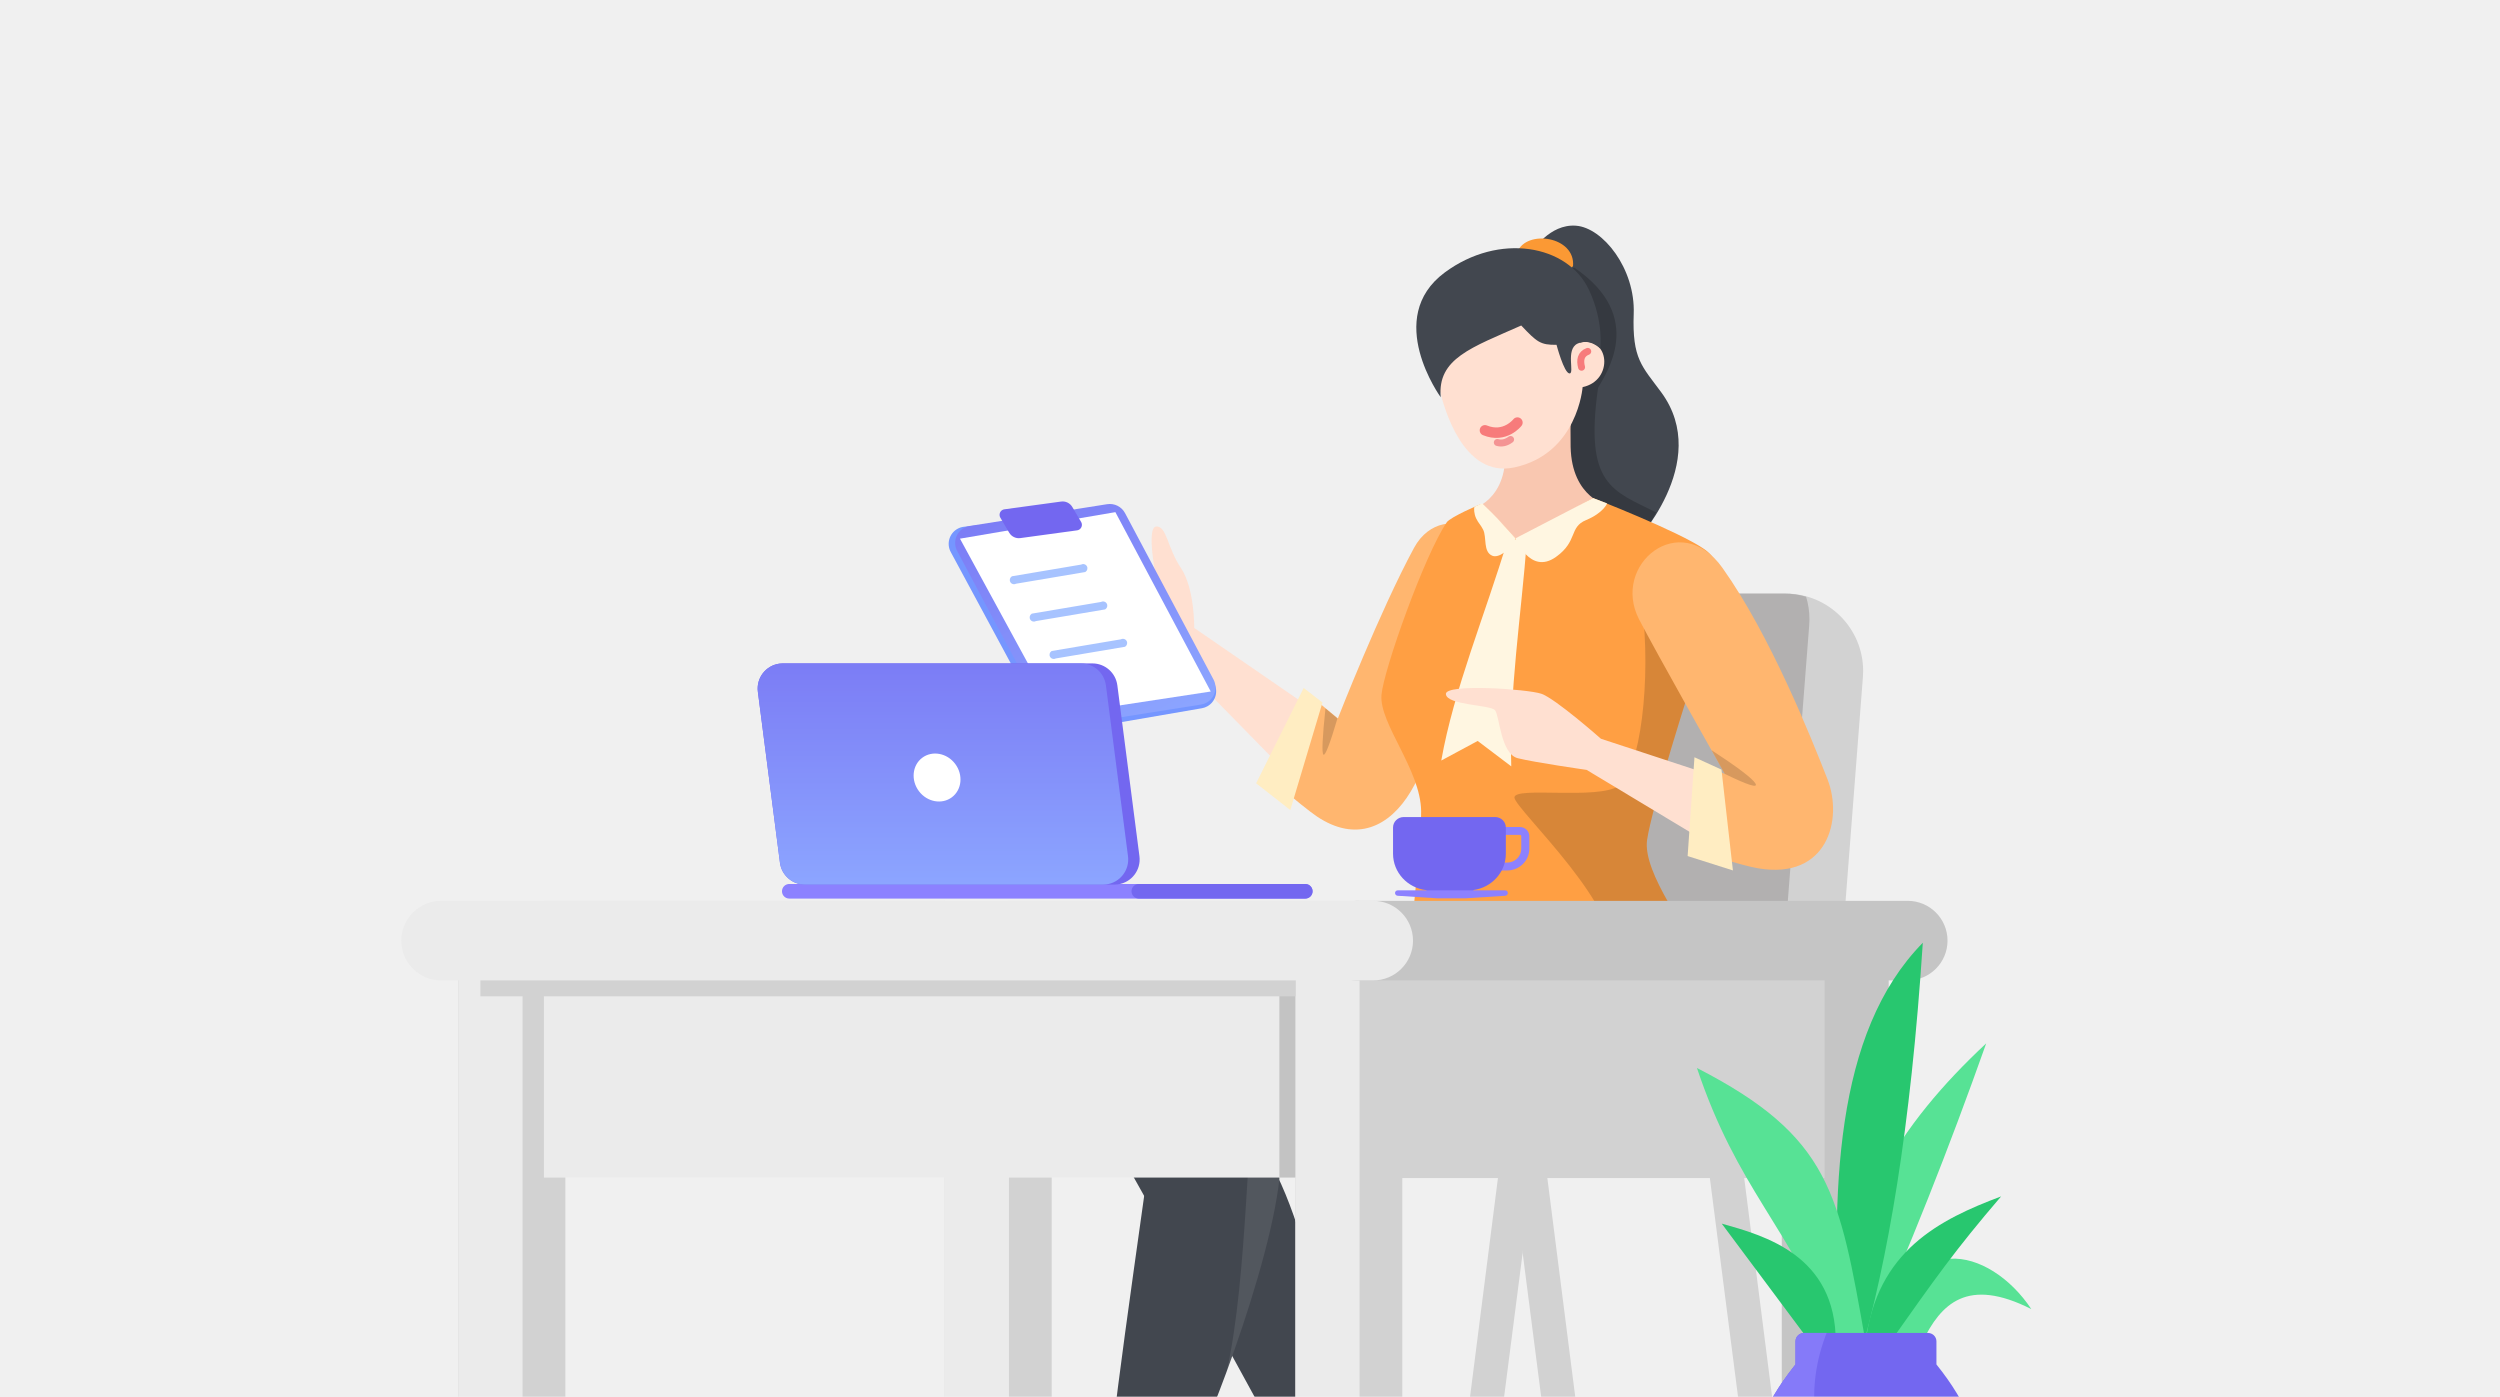
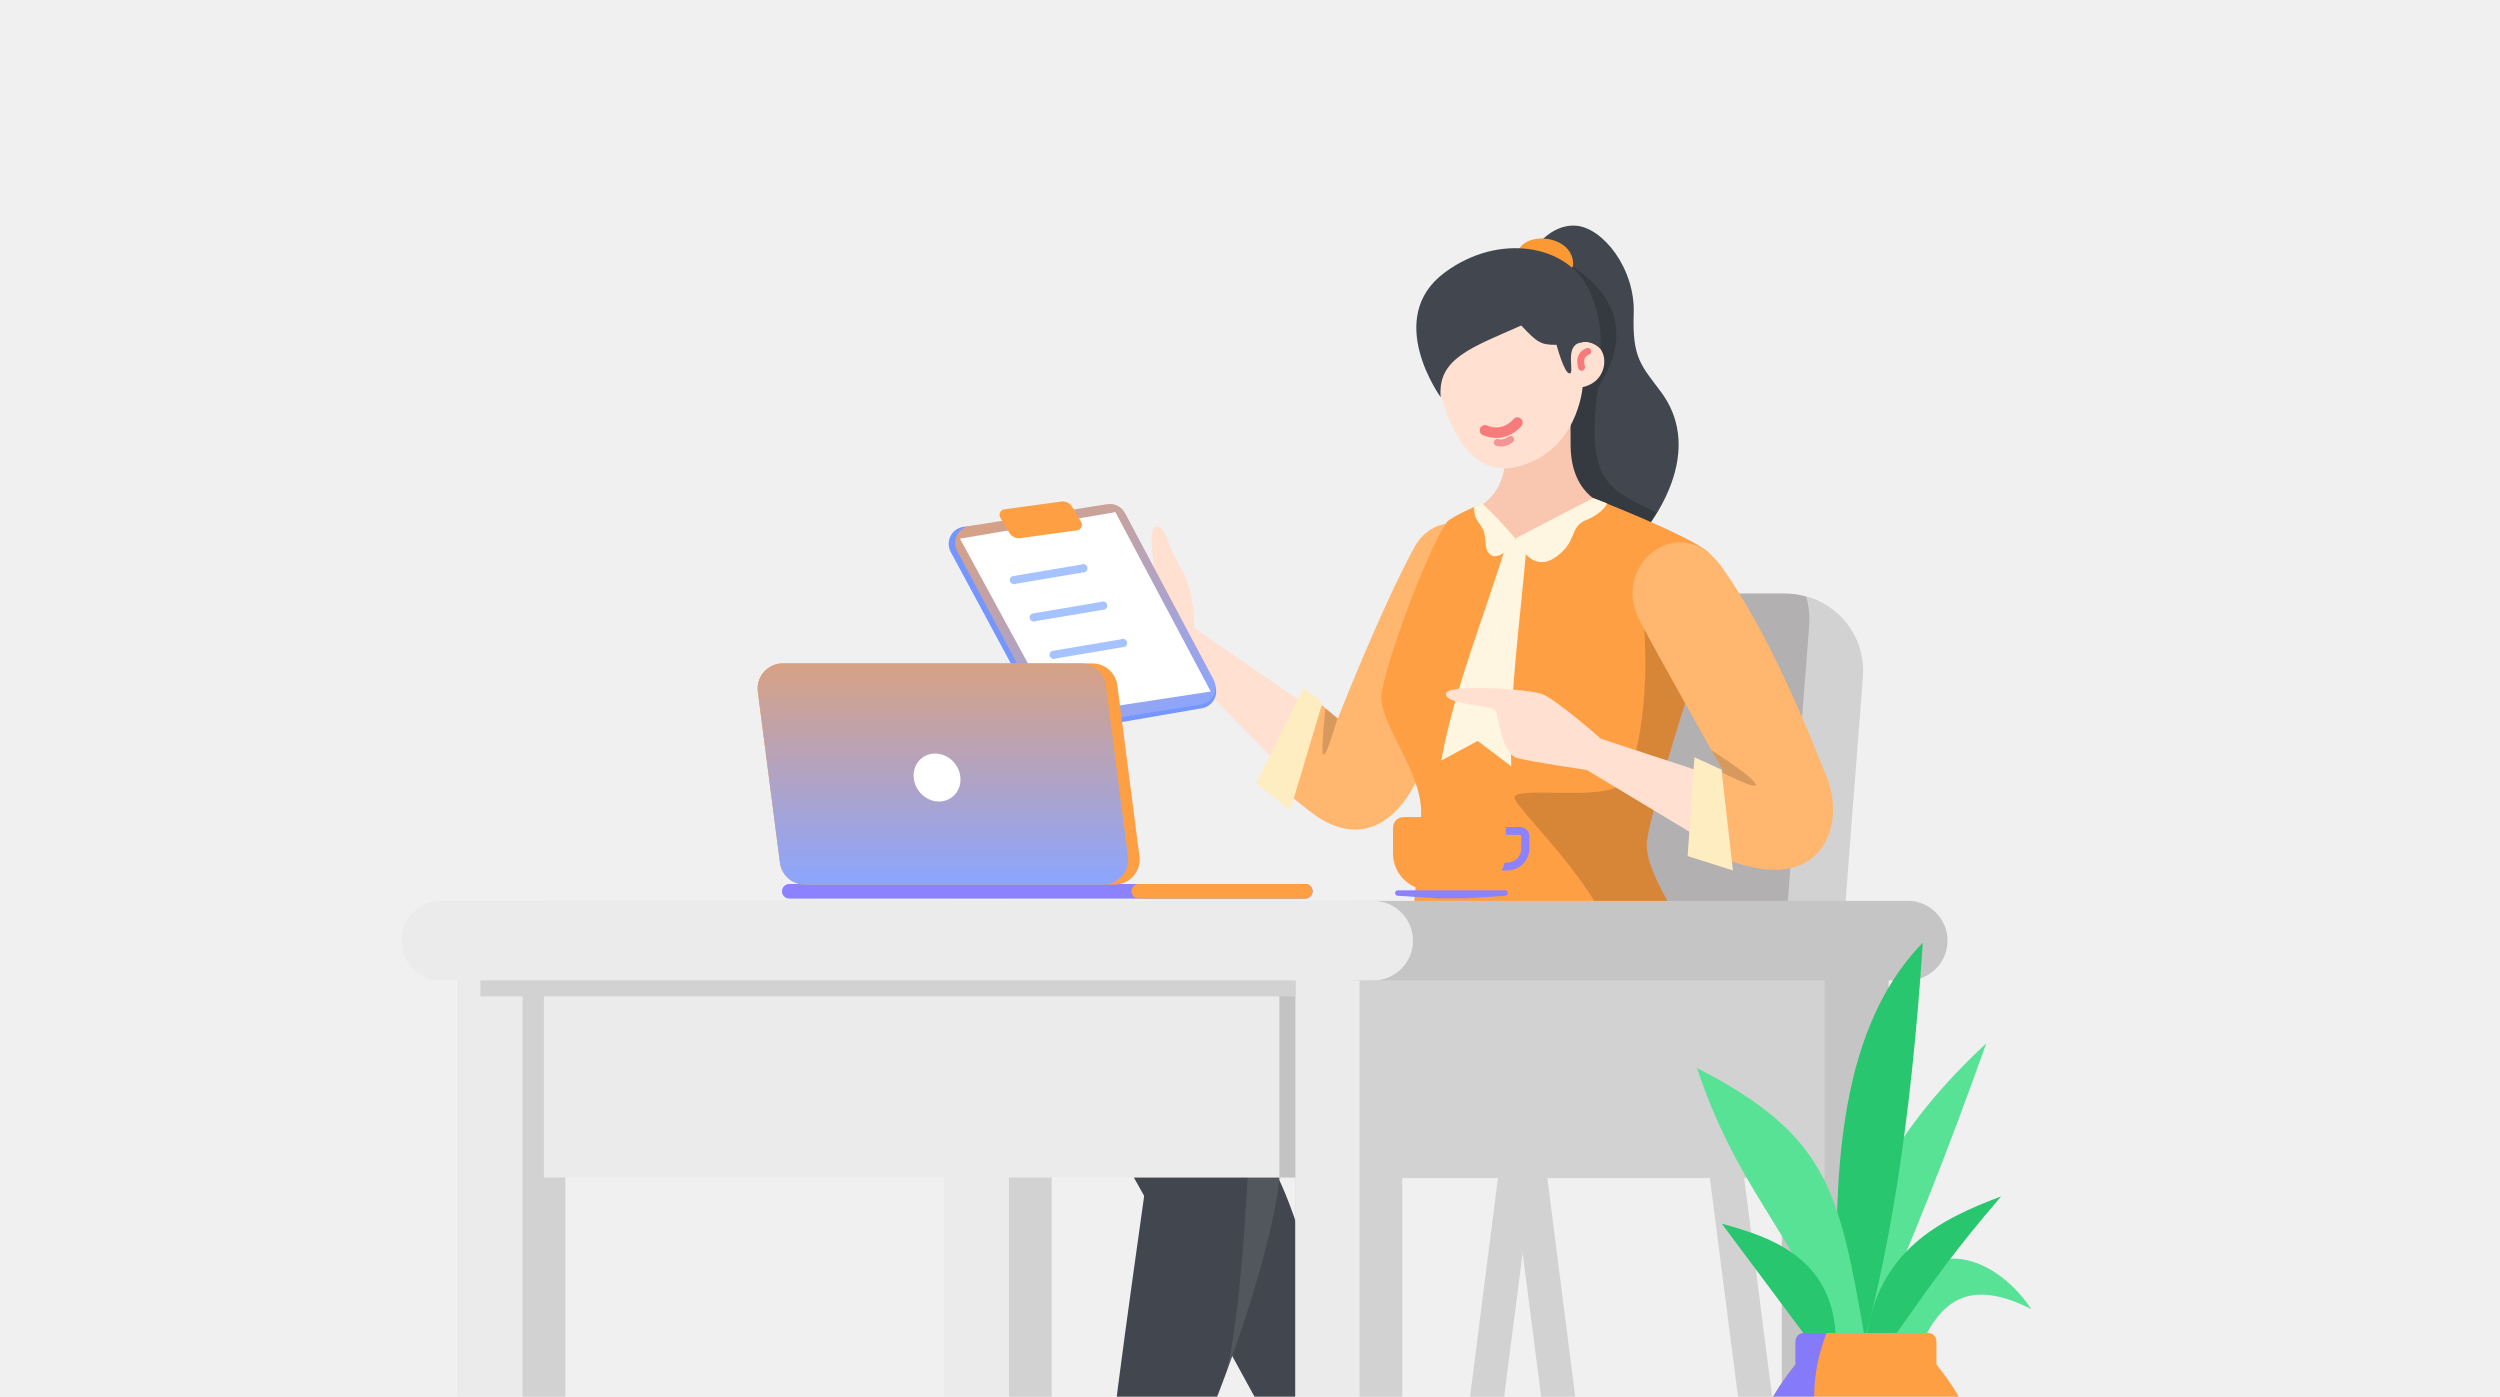
<svg xmlns="http://www.w3.org/2000/svg" xmlns:xlink="http://www.w3.org/1999/xlink" width="358px" height="200px" viewBox="0 0 358 200" version="1.1">
  <defs>
    <path d="M6,0 L352,0 C355.314,-6.08718376e-16 358,2.686 358,6 L358,200 L358,200 L0,200 L0,6 C-4.05812251e-16,2.686 2.686,6.08718376e-16 6,0 Z" id="path-1" />
    <linearGradient x1="68.669%" y1="-53.107%" x2="68.669%" y2="100%" id="linearGradient-3">
-       <stop stop-color="#7367F0" offset="0%" />
+       <stop stop-color="#ff9f43" offset="0%" />
      <stop stop-color="#8CA5FF" offset="100%" />
    </linearGradient>
    <linearGradient x1="68.669%" y1="-53.107%" x2="68.669%" y2="100%" id="linearGradient-4">
-       <stop stop-color="#7367F0" offset="0%" />
+       <stop stop-color="#ff9f43" offset="0%" />
      <stop stop-color="#8CA5FF" offset="100%" />
    </linearGradient>
    <path d="M7.952,0.064 L25.69,0.064 C26.366,0.064 26.914,0.603 26.914,1.268 L26.914,4.578 C31.399,10.144 33.642,15.71 33.642,21.277 C33.642,26.672 31.727,32.066 27.896,37.461 C27.668,37.784 27.293,37.976 26.894,37.976 L6.749,37.976 C6.349,37.976 5.975,37.784 5.746,37.461 C1.915,32.066 0,26.672 0,21.277 C0,15.815 2.159,10.354 6.477,4.893 L6.728,4.578 L6.728,1.268 C6.728,0.603 7.276,0.064 7.952,0.064 Z" id="path-5" />
  </defs>
  <g id="📝-Pages-New" stroke="none" stroke-width="1" fill="none" fill-rule="evenodd">
    <g id="Knowledge-Base" transform="translate(-670, -791)">
      <g id="Illustration" transform="translate(670, 791)">
        <mask id="mask-2" fill="white">
          <use xlink:href="#path-1" />
        </mask>
        <g id="Mask" />
        <g mask="url(#mask-2)">
          <g transform="translate(57, 30)">
            <g id="Chair4" transform="translate(121, 55)">
              <polygon id="Path" fill="#D2D2D2" points="38.077 71.363 28.831 143.879 33.679 143.815 42.925 72.042" />
              <polygon id="Path" fill="#D2D2D2" transform="translate(44.20678, 107.6211) scale(-1, 1) translate(-44.20678, -107.6211) " points="46.406 71.363 37.159 143.879 42.007 143.815 51.254 72.042" />
              <polygon id="Path" fill="#D2D2D2" transform="translate(72.39661, 107.6211) scale(-1, 1) translate(-72.39661, -107.6211) " points="74.596 71.363 65.349 143.879 70.197 143.815 79.444 72.042" />
              <path d="M0,75.186 C-5.12399906e-16,71.002 3.392,67.61 7.576,67.61 L36.218,67.61 C41.936,67.61 46.717,63.261 47.256,57.568 L51.76,10.042 C52.299,4.349 57.08,2.82683167e-15 62.798,0 L77.715,0 C83.839,6.51445281e-16 88.803,4.964 88.803,11.088 C88.803,11.374 88.792,11.659 88.77,11.944 L84.08,72.53 C83.633,78.304 78.817,82.762 73.025,82.762 L7.576,82.762 C3.392,82.762 5.12399906e-16,79.37 0,75.186 Z" id="Path" fill="#D2D2D2" />
              <path d="M77.51,-2.27373675e-13 C78.594,-2.27572851e-13 79.642,0.156 80.632,0.446 C80.945,1.469 81.113,2.555 81.113,3.68 C81.113,3.966 81.102,4.253 81.079,4.538 L76.394,64.893 C75.946,70.666 71.13,75.123 65.339,75.123 L0.071,75.123 L0.001,75.122 C0,75.073 9.36073955e-17,75.024 0,74.974 C6.90201459e-15,70.801 3.383,67.418 7.556,67.418 L36.107,67.418 C41.825,67.418 46.605,63.071 47.146,57.379 L51.645,10.039 C52.185,4.347 56.965,-2.24547053e-13 62.683,-2.27373675e-13 L77.51,-2.27373675e-13 Z" id="Combined-Shape" fill="#B2B0B0" />
            </g>
            <g id="Wom3.4" transform="translate(143, 100) scale(-1, 1) translate(-143, -100) translate(80, 0)">
              <g id="LLeg" transform="translate(28.09581, 104.5721)" fill="#42474F">
                <path d="M15.558,0.024 C22.487,0.333 61.05,8.844 68.057,10.29 C75.063,11.737 80.986,19.561 75.644,28.622 C69.643,38.793 54.16,67.679 50.401,74.191 C48.54,77.414 39.154,75.607 41.359,70.197 C45.469,60.113 47.378,34.78 57.857,25.544 C57.857,25.544 22.616,31.664 7.393,24.653 C-3.67,19.557 -1.167,-0.722 15.558,0.024 Z" id="Path" />
              </g>
              <g id="LArm" transform="translate(48.23367, 44.95087)">
                <path d="M43.754,14.969 C43.754,14.969 43.676,9.343 45.648,6.403 C47.62,3.463 47.698,0.34 49.191,0.442 C50.683,0.544 49.205,7.803 49.205,7.803 C49.205,7.803 51.099,7.081 52.459,6.168 C53.82,5.255 57.945,0.753 58.909,1.551 C60.543,2.91 57.911,10.578 56.477,12.111 C55.038,13.644 47.179,18.687 47.179,18.687 L27.93,38.329 L24.316,28.35 L43.754,14.969 Z" id="Path" fill="#FFE0D1" />
                <path d="M1.174,13.114 C4.398,20.574 10.299,34.278 12.732,38.367 C15.781,43.487 20.589,45.743 26.218,41.944 C27.214,41.272 29.23,39.651 32.266,37.082 L26.756,24.982 C24.374,26.944 23.183,27.925 23.183,27.925 C23.183,27.925 17.134,12.452 12.268,3.488 C8.054,-4.267 -3.732,1.772 1.174,13.114 Z" id="Path" fill="#FFB66F" />
                <path d="M23.245,27.933 C24.328,31.599 24.996,33.326 25.249,33.114 C25.503,32.902 25.406,30.696 24.959,26.496 L23.245,27.933 Z" id="Path" fill-opacity="0.16" fill="#000000" />
                <polygon id="Path-65" fill="#FFEDC2" points="25.387 25.652 29.994 41.05 34.888 37.217 28.077 23.567" />
              </g>
              <g id="Head" transform="translate(19.60132, 0)">
                <g id="Group-21" transform="translate(17.13841, 26.00611) rotate(12) translate(-17.13841, -26.00611) translate(4.638413, 2.506106)">
                  <path d="M15.016,2.524 C15.016,2.524 11.819,-0.875 8.127,0.216 C4.434,1.306 1.095,7.99 2.68,14.273 C4.258,20.557 3.073,21.85 1.159,26.085 C-3.983,37.477 9.656,46.638 9.656,46.638 L24.522,43.484 L19.211,15.738 L15.016,2.524 Z" id="Path" fill="#42474F" />
                  <path d="M9.606,6.059 C0.946,15.119 8.457,21.904 9.872,23.571 C14.734,36.855 10.866,38.412 5.454,42.76 L8.364,46.078 L16.706,42.599 L16.438,5.331 L9.606,6.059 Z" id="Path-50" fill-opacity="0.199" fill="#000000" />
                </g>
                <path d="M13.051,42.433 C13.051,42.433 18.329,41.374 18.485,33.986 C18.642,26.597 17.773,24.075 17.773,24.075 L27.726,23.895 C27.726,23.895 27.835,32.13 27.836,35.109 C27.841,42.351 33.426,43.191 33.426,43.191 C33.426,43.191 32.265,48.92 23.246,49.426 C16.204,49.822 13.051,42.433 13.051,42.433 Z" id="Path" fill="#F9C7B0" />
                <g id="Group-20" transform="translate(27.08848, 21.33915) rotate(12) translate(-27.08848, -21.33915) translate(13.58848, 5.339154)">
                  <path d="M1.995,4.913 C0.754,0.819 7.424,-1.657 9.383,1.292 C9.383,1.292 10.344,4.087 8.341,5.683 C5.631,7.835 1.995,4.913 1.995,4.913 Z" id="Path" fill="#FB9934" />
                  <path d="M3.36,15.846 C-1.08,15.674 -0.356,22.161 4.257,22.152 C4.257,22.152 6.936,31.367 16.237,31.367 C23.791,31.367 24.282,20.627 24.351,18.484 C24.425,16.2 24.434,8.695 24.434,8.695 L3.187,8.685 L3.36,15.846 Z" id="Path" fill="#FFE0D1" />
                  <path d="M5.69,19.846 C6.446,19.639 6.651,15.451 6.651,15.451 C8.913,15.003 9.311,14.493 11.02,11.694 C18.613,13.309 23.767,13.802 24.434,19.35 C24.434,19.35 30.136,6.54 20.146,1.987 C11.358,-2.013 2.087,1.745 0.469,8.729 C-0.677,13.659 0.637,17.28 0.637,17.28 C0.637,17.28 1.788,15.451 3.677,15.908 C5.567,16.365 4.934,20.052 5.69,19.846 Z" id="Path" fill="#42474F" />
                  <path d="M14.608,24.436 C14.608,24.436 16.137,26.901 19.119,26.027" id="Path" stroke="#F77B7B" stroke-width="1.5" stroke-linecap="round" transform="translate(16.86349, 25.32509) rotate(-18) translate(-16.86349, -25.32509) " />
                  <path d="M15.903,27.378 C16.603,27.671 17.267,27.671 17.848,27.334" id="Path" stroke="#F49494" stroke-linecap="round" transform="translate(16.87519, 27.46345) rotate(2) translate(-16.87519, -27.46345) " />
                  <path d="M3.565,19.444 C3.844,18.44 3.72,17.563 2.721,17.162" id="Path-8" stroke="#F77B7B" stroke-linecap="round" transform="translate(3.207757, 18.30307) rotate(-13) translate(-3.207757, -18.30307) " />
                </g>
              </g>
              <g id="Group-19" transform="translate(16.70562, 41.32406)">
                <path d="M34.241,0.88 C34.362,0.874 38.619,2.737 39.109,3.456 C42.302,8.137 48.165,24.612 48.466,28.186 C48.807,32.308 42.859,38.875 42.786,44.843 C42.721,50.812 45.33,68.784 44.318,70.463 C43.314,72.141 36.716,80.116 35.339,80.148 C33.955,80.181 32.921,75.994 30.824,76.085 C28.735,76.176 24.379,81.727 22.501,81.688 C20.631,81.647 1.248,69.377 2.729,65.882 C4.219,62.386 11.134,53.698 10.429,48.935 C9.733,44.173 4.171,26.592 2.163,20.609 C0.163,14.625 -1.448,9.859 2.284,7.284 C6.017,4.71 18.161,0 18.161,0 L29.035,6.078 C29.035,6.078 33.61,0.91 34.241,0.88 Z" id="Path" fill="#FF9F43" />
                <path d="M30.375,5.909 C33.636,16.745 38.112,27.423 39.904,37.585 L34.69,34.778 L29.881,38.419 C30.221,27.854 28.446,16.762 27.63,5.909 L30.375,5.909 Z" id="Path" fill="#FFF6E1" />
                <path d="M11.326,14.23 L11.202,15.106 C9.741,25.988 11.47,39.194 14.467,41.208 C17.525,43.265 29.43,41.247 29.43,42.875 C29.43,44.504 12.978,59.43 15.679,66.566 C17.164,70.489 16.667,73.978 14.187,77.033 L13.468,76.549 C7.848,72.741 1.883,67.879 2.729,65.882 C4.219,62.386 11.134,53.698 10.429,48.935 C9.761,44.363 4.608,27.978 2.42,21.381 L1.723,19.289 C0.913,16.837 0.239,14.615 0.076,12.698 L0.579,12.373 C8.614,7.226 12.197,7.845 11.326,14.23 L11.326,14.23 Z" id="Path" fill-opacity="0.16" fill="#000000" />
                <path d="M16.154,0.767 L18.161,0 L29.274,5.763 C29.274,5.763 27.184,11.076 23.484,8.43 C20.312,6.168 21.65,4.177 19.164,3.15 C16.687,2.123 16.154,0.767 16.154,0.767 Z" id="Path" fill="#FFF6E1" />
                <path d="M29.274,5.763 C30.079,7.551 31.717,8.596 32.563,8.271 C33.961,7.734 33.361,5.597 33.912,4.518 C34.306,3.752 34.561,3.636 34.906,2.917 C35.227,2.257 35.24,1.466 35.158,1.247 L34.065,0.751 C33.063,1.694 32.329,2.417 31.863,2.917 C31.283,3.541 30.419,4.49 29.274,5.763 Z" id="Path" fill="#FFF6E1" />
              </g>
              <g id="RArm" transform="translate(0, 47.66368)">
                <path d="M33.745,28.126 C33.745,28.126 40.288,22.348 42.29,21.678 C44.293,21.007 56.022,20.202 55.949,21.717 C55.864,23.34 49.564,23.247 48.912,24.045 C48.259,24.844 48.11,30.302 45.643,30.915 C43.18,31.528 35.798,32.584 35.798,32.584 L18.138,43.213 L17.383,33.501 L33.745,28.126 Z" id="Path" fill="#FFE0D1" />
                <path d="M16.341,3.661 C9.448,13.369 3.563,28.156 1.304,33.921 C-0.955,39.686 1.324,48.381 11.257,46.674 C12.375,46.482 14.188,46.001 16.696,45.23 L19.07,31.878 C17.029,32.733 16.008,33.161 16.008,33.161 C16.008,33.161 25.88,15.699 28.291,11.017 C32.318,3.2 22.412,-4.892 16.341,3.661 Z" id="Path" fill="#FFB66F" />
                <path d="M16.008,33.161 C12.665,34.79 11.204,35.247 11.624,34.53 C12.045,33.813 14.137,32.225 17.9,29.765 L16.008,33.161 Z" id="Path" fill-opacity="0.16" fill="#000000" />
                <polygon id="Path-64" fill="#FFEDC2" points="16.486 32.544 14.847 46.982 21.331 44.925 20.353 30.776" />
              </g>
              <g id="RLeg" transform="translate(15.94627, 101.5411)">
                <path d="M6.757,0.134 C-1.984,13.276 -1.129,22.783 9.321,28.653 C22.707,36.172 63.994,27.364 63.994,27.364 C63.994,27.364 63.262,33.248 63.994,38.496 C65.907,52.202 75.004,75.037 76.928,77.906 C79.59,81.874 87.697,78.881 87.85,75.577 C88.003,72.274 81.738,30.078 80.785,22.032 C79.838,13.985 76.846,12.816 68.106,10.617 C66.099,10.111 42.356,4.223 40.181,4.395 C27.723,5.378 16.581,3.957 6.757,0.134 Z" id="Path" fill="#42474F" />
                <path d="M16.28,26.462 C29.834,27.977 65.717,24.853 67.158,26.273 C68.534,27.628 68.304,51.208 71.391,64.855 C68.35,56.586 65.059,46.126 63.994,38.496 C63.262,33.248 63.994,27.364 63.994,27.364 L62.592,27.644 C55.277,29.062 21.363,35.15 9.321,28.653 C2.258,24.842 -0.475,18.942 1.123,10.952 C3.049,20.377 8.102,25.547 16.28,26.462 Z" id="Path" fill-opacity="0.192" fill="#FFFFFF" opacity="0.44" />
                <ellipse id="Oval" fill-opacity="0.192" fill="#FFFFFF" transform="translate(86.56548, 23.11196) rotate(13) translate(-86.56548, -23.11196) " cx="86.565" cy="23.112" rx="2.278" ry="4.168" />
                <ellipse id="Oval" fill-opacity="0.192" fill="#FFFFFF" transform="translate(75.93463, 20.45977) rotate(-16) translate(-75.93463, -20.45977) " cx="75.935" cy="20.46" rx="3.037" ry="4.547" />
              </g>
            </g>
            <g id="Example-Task1" transform="translate(97.77145, 58.16383) rotate(-28) translate(-97.77145, -58.16383) translate(85.27145, 37.16383)">
              <g id="Group-3" transform="translate(-0, -0)">
                <path d="M3.716,1.906 L22.562,9.467 C23.474,9.833 24.082,10.706 24.108,11.688 L24.819,38.439 C24.855,39.799 23.781,40.931 22.421,40.967 C22.137,40.975 21.855,40.933 21.585,40.845 L2.19,34.461 C1.184,34.13 0.502,33.193 0.496,32.135 L0.334,4.207 C0.326,2.846 1.423,1.737 2.784,1.729 C3.103,1.727 3.42,1.787 3.716,1.906 Z" id="Rectangle" fill="#7596FF" fill-rule="nonzero" />
                <path d="M4.482,2.186 L23.325,8.676 C24.32,9.019 24.987,9.954 24.987,11.006 L24.987,37.988 C24.987,39.348 23.884,40.452 22.523,40.452 C22.25,40.452 21.979,40.406 21.72,40.317 L2.877,33.827 C1.883,33.484 1.216,32.549 1.216,31.497 L1.216,4.515 C1.216,3.155 2.319,2.051 3.68,2.051 C3.953,2.051 4.224,2.097 4.482,2.186 Z" id="Rectangle" fill="url(#linearGradient-3)" />
                <polygon id="Rectangle" fill="#FFFFFF" fill-rule="nonzero" points="2.399 3.14 23.831 10.235 23.831 39.326 2.691 31.91" />
-                 <path d="M9.99,2.414 L17.686,5.25 C18.291,5.473 18.703,6.037 18.731,6.682 L18.84,9.177 C18.859,9.618 18.517,9.992 18.075,10.011 C17.969,10.016 17.863,9.999 17.764,9.962 L10.068,7.126 C9.463,6.903 9.051,6.339 9.023,5.695 L8.914,3.199 C8.895,2.758 9.238,2.384 9.679,2.365 C9.785,2.361 9.891,2.377 9.99,2.414 Z" id="Rectangle" fill="#7367F0" fill-rule="nonzero" />
+                 <path d="M9.99,2.414 L17.686,5.25 C18.291,5.473 18.703,6.037 18.731,6.682 L18.84,9.177 C18.859,9.618 18.517,9.992 18.075,10.011 C17.969,10.016 17.863,9.999 17.764,9.962 L10.068,7.126 C9.463,6.903 9.051,6.339 9.023,5.695 L8.914,3.199 C8.895,2.758 9.238,2.384 9.679,2.365 C9.785,2.361 9.891,2.377 9.99,2.414 Z" id="Rectangle" fill="#ff9f43" fill-rule="nonzero" />
                <path d="M15.985,14.567 C16.321,14.567 16.593,14.839 16.593,15.173 C16.593,15.484 16.358,15.74 16.056,15.775 L15.985,15.779 L6.456,12.605 C6.12,12.605 5.848,12.334 5.848,11.999 C5.848,11.688 6.083,11.432 6.385,11.397 L6.456,11.393 L15.985,14.567 Z" id="Path" fill="#A7C3FF" />
                <path d="M15.985,20.628 C16.321,20.628 16.593,20.899 16.593,21.234 C16.593,21.545 16.358,21.801 16.056,21.836 L15.985,21.84 L6.456,18.666 C6.12,18.666 5.848,18.394 5.848,18.06 C5.848,17.749 6.083,17.493 6.385,17.458 L6.456,17.454 L15.985,20.628 Z" id="Path" fill="#A7C3FF" />
                <path d="M15.985,26.689 C16.321,26.689 16.593,26.96 16.593,27.295 C16.593,27.605 16.358,27.862 16.056,27.897 L15.985,27.901 L6.456,24.726 C6.12,24.726 5.848,24.455 5.848,24.12 C5.848,23.809 6.083,23.553 6.385,23.518 L6.456,23.514 L15.985,26.689 Z" id="Path" fill="#A7C3FF" />
              </g>
            </g>
            <g id="Group-26" transform="translate(0, 99)">
              <g id="Group-25" transform="translate(8.649351, 0)">
                <polygon id="Rectangle" fill="#D2D2D2" points="69.648 3.799 84.956 3.799 84.956 100.493 69.648 100.493" />
                <polygon id="Rectangle" fill="#EBEBEB" points="69.648 -1.78512303e-13 78.833 -1.78512303e-13 78.833 100.493 69.648 100.493" />
                <polygon id="Rectangle" fill="#D2D2D2" points="1.05161699e-15 3.799 75.777 3.799 75.777 32.801 15.308 32.801 15.308 100.493 1.05161699e-15 100.493" />
                <polygon id="Rectangle" fill="#EBEBEB" points="1.01974981e-15 3.799 9.185 3.799 9.185 100.493 1.01974981e-15 100.493" />
              </g>
              <g id="Group-25">
                <polygon id="Rectangle" fill="#C5C5C5" points="198.15 3.799 213.459 3.799 213.459 100.493 198.15 100.493" />
                <polygon id="Rectangle" fill="#D2D2D2" points="128.503 3.799 204.28 3.799 204.28 39.699 143.811 39.699 143.811 100.493 128.503 100.493" />
                <polygon id="Rectangle" fill="#EBEBEB" points="20.89 -2.81575148e-13 137.599 -4.04882098e-13 137.599 39.628 20.89 39.628" />
                <polygon id="Rectangle" fill="#C3C3C3" points="126.207 3.799 135.392 3.799 135.392 39.628 126.207 39.628" />
                <polygon id="Rectangle" fill="#EBEBEB" points="128.503 3.799 137.688 3.799 137.688 100.493 128.503 100.493" />
                <path d="M137.299,0 L216.186,0 C219.333,2.97461293e-15 221.885,2.551 221.885,5.698 C221.885,8.845 219.333,11.396 216.186,11.396 L137.299,11.396 C134.152,11.396 131.601,8.845 131.601,5.698 C131.601,2.551 134.152,5.7810075e-16 137.299,0 Z" id="Rectangle" fill="#C5C5C5" />
                <polygon id="Rectangle" fill="#D2D2D2" points="11.794 2.279 128.503 2.279 128.503 13.676 11.794 13.676" />
                <path d="M6.164,-1.78139615e-14 L139.644,-1.78139615e-14 C142.791,6.58155786e-15 145.342,2.551 145.342,5.698 C145.342,8.845 142.791,11.396 139.644,11.396 L6.164,11.396 C3.017,11.396 0.466,8.845 0.466,5.698 C0.466,2.551 3.017,-1.90122176e-14 6.164,-1.78139615e-14 Z" id="Rectangle" fill="#EBEBEB" />
              </g>
            </g>
            <g id="Cup" transform="translate(152, 93) scale(-1, 1) translate(-152, -93) translate(142, 87)">
              <path d="M5.196,1.431 L1.346,1.431 C0.603,1.431 0,2.018 0,2.743 L0,4.541 C0,6.259 1.428,7.651 3.19,7.651 L5.196,7.651 C5.514,7.651 5.773,7.4 5.773,7.089 C5.773,6.778 5.514,6.526 5.196,6.526 L3.19,6.526 C2.065,6.526 1.154,5.638 1.154,4.541 L1.154,2.743 C1.154,2.64 1.24,2.556 1.346,2.556 L5.196,2.556 C5.514,2.556 5.773,2.304 5.773,1.993 C5.773,1.683 5.514,1.431 5.196,1.431 Z" id="Path" fill="#8C81FF" />
-               <path d="M17.979,0 C18.828,0 19.517,0.672 19.517,1.5 L19.517,5.25 C19.517,7.95 17.427,10.174 14.738,10.467 L14.737,11.25 L8.003,11.25 L8.003,10.45 C5.382,10.096 3.363,7.903 3.363,5.25 L3.363,1.5 C3.363,0.672 4.052,0 4.902,0 L17.979,0 Z" id="Path" fill="#7367F0" />
+               <path d="M17.979,0 C18.828,0 19.517,0.672 19.517,1.5 L19.517,5.25 C19.517,7.95 17.427,10.174 14.738,10.467 L14.737,11.25 L8.003,11.25 L8.003,10.45 C5.382,10.096 3.363,7.903 3.363,5.25 L3.363,1.5 C3.363,0.672 4.052,0 4.902,0 L17.979,0 Z" id="Path" fill="#ff9f43" />
              <path d="M3.452,10.5 L18.856,10.5 C19.063,10.5 19.231,10.668 19.231,10.875 C19.231,11.086 19.067,11.261 18.857,11.274 L13.196,11.641 L13.196,11.641 L9.157,11.641 L3.451,11.274 C3.241,11.261 3.077,11.086 3.077,10.875 C3.077,10.668 3.245,10.5 3.452,10.5 Z" id="Rectangle" fill="#8C81FF" />
            </g>
            <g id="FacingBack-Laptop3" transform="translate(51, 65)">
              <path d="M5.027,31.585 L78.915,31.585 C79.493,31.585 79.961,32.053 79.961,32.631 C79.961,33.209 79.493,33.677 78.915,33.677 L5.027,33.677 C4.45,33.677 3.981,33.209 3.981,32.631 C3.981,32.053 4.45,31.585 5.027,31.585 Z" id="Rectangle" fill="#8C81FF" />
-               <path d="M55.078,31.585 L78.915,31.585 C79.493,31.585 79.961,32.053 79.961,32.631 C79.961,33.209 79.493,33.677 78.915,33.677 L55.078,33.677 C54.5,33.677 54.032,33.209 54.032,32.631 C54.032,32.053 54.5,31.585 55.078,31.585 Z" id="Rectangle" fill="#7367F0" />
-               <path d="M4.095,0 L48.433,0 C50.243,-7.76541381e-16 51.772,1.344 52.004,3.138 L55.168,27.614 C55.423,29.586 54.031,31.391 52.059,31.646 C51.906,31.665 51.752,31.675 51.597,31.675 L7.26,31.675 C5.45,31.675 3.921,30.332 3.689,28.537 L0.525,4.062 C0.27,2.09 1.662,0.285 3.634,0.03 C3.787,0.01 3.941,2.8351131e-17 4.095,0 Z" id="Rectangle" fill="#7367F0" />
+               <path d="M55.078,31.585 L78.915,31.585 C79.493,31.585 79.961,32.053 79.961,32.631 C79.961,33.209 79.493,33.677 78.915,33.677 L55.078,33.677 C54.5,33.677 54.032,33.209 54.032,32.631 C54.032,32.053 54.5,31.585 55.078,31.585 Z" id="Rectangle" fill="#ff9f43" />
+               <path d="M4.095,0 L48.433,0 C50.243,-7.76541381e-16 51.772,1.344 52.004,3.138 L55.168,27.614 C55.423,29.586 54.031,31.391 52.059,31.646 C51.906,31.665 51.752,31.675 51.597,31.675 L7.26,31.675 C5.45,31.675 3.921,30.332 3.689,28.537 L0.525,4.062 C0.27,2.09 1.662,0.285 3.634,0.03 C3.787,0.01 3.941,2.8351131e-17 4.095,0 Z" id="Rectangle" fill="#ff9f43" />
              <path d="M4.095,0 L46.795,0 C48.605,9.99815459e-16 50.133,1.344 50.366,3.138 L53.53,27.614 C53.785,29.586 52.393,31.391 50.421,31.646 C50.268,31.665 50.114,31.675 49.959,31.675 L7.26,31.675 C5.45,31.675 3.921,30.332 3.689,28.537 L0.525,4.062 C0.27,2.09 1.662,0.285 3.634,0.03 C3.787,0.01 3.941,1.36061876e-15 4.095,0 Z" id="Rectangle" fill="url(#linearGradient-4)" />
              <ellipse id="Oval" fill="#FFFFFF" transform="translate(26.18607, 16.34168) rotate(-37) translate(-26.18607, -16.34168) " cx="26.186" cy="16.342" rx="3.249" ry="3.536" />
            </g>
            <g id="Group-79" transform="translate(186, 105)">
              <g id="Group-86">
                <path d="M23.979,58.234 C30.346,43.991 36.13,29.363 41.424,14.412 C29.228,25.78 19.744,39.63 21.095,58.234 L23.979,58.234 Z" id="Path-113" fill="#57E295" />
                <path d="M20.586,59.721 C19.079,35.435 19.718,12.88 32.347,0 C30.605,26.665 27.346,45.45 23.219,59.721 L20.586,59.721 Z" id="Rectangle" fill="#28C76F" />
                <path d="M20.007,57.192 C12.951,40.221 5.861,35.356 2.45563569e-14,17.935 C19.181,27.771 20.383,35.893 24.148,57.192 L20.007,57.192 Z" id="Path-112" fill="#57E295" />
                <path d="M16.209,57.192 L3.551,40.221 C9.665,41.944 19.883,44.735 19.883,57.192 L16.209,57.192 Z" id="Path-114" fill="#28C76F" />
                <path d="M28.048,57.192 L32.271,57.192 C34.954,51.651 38.735,47.837 47.884,52.461 C41.887,43.427 29.583,40.694 28.048,57.192 Z" id="Path-116" fill="#57E295" />
                <path d="M24.164,57.192 L27.675,57.192 C34.12,48.078 36.891,44.106 43.56,36.323 C34.774,39.62 25.756,44.106 24.164,57.192 Z" id="Path-117" fill="#28C76F" />
              </g>
              <g id="Group-85" transform="translate(7.384615, 55.8125)">
                <mask id="mask-6" fill="white">
                  <use xlink:href="#path-5" />
                </mask>
-                 <use id="Rectangle" fill="#7367F0" xlink:href="#path-5" />
+                 <use id="Rectangle" fill="#ff9f43" xlink:href="#path-5" />
                <path d="M-4.282,-0.978 L11.622,-0.978 C4.008,16.458 19.027,26.784 11.622,44.155 L-4.282,44.155 L-4.282,-0.978 Z" id="Rectangle" fill="#857AF9" mask="url(#mask-6)" />
              </g>
            </g>
          </g>
        </g>
      </g>
    </g>
  </g>
</svg>
